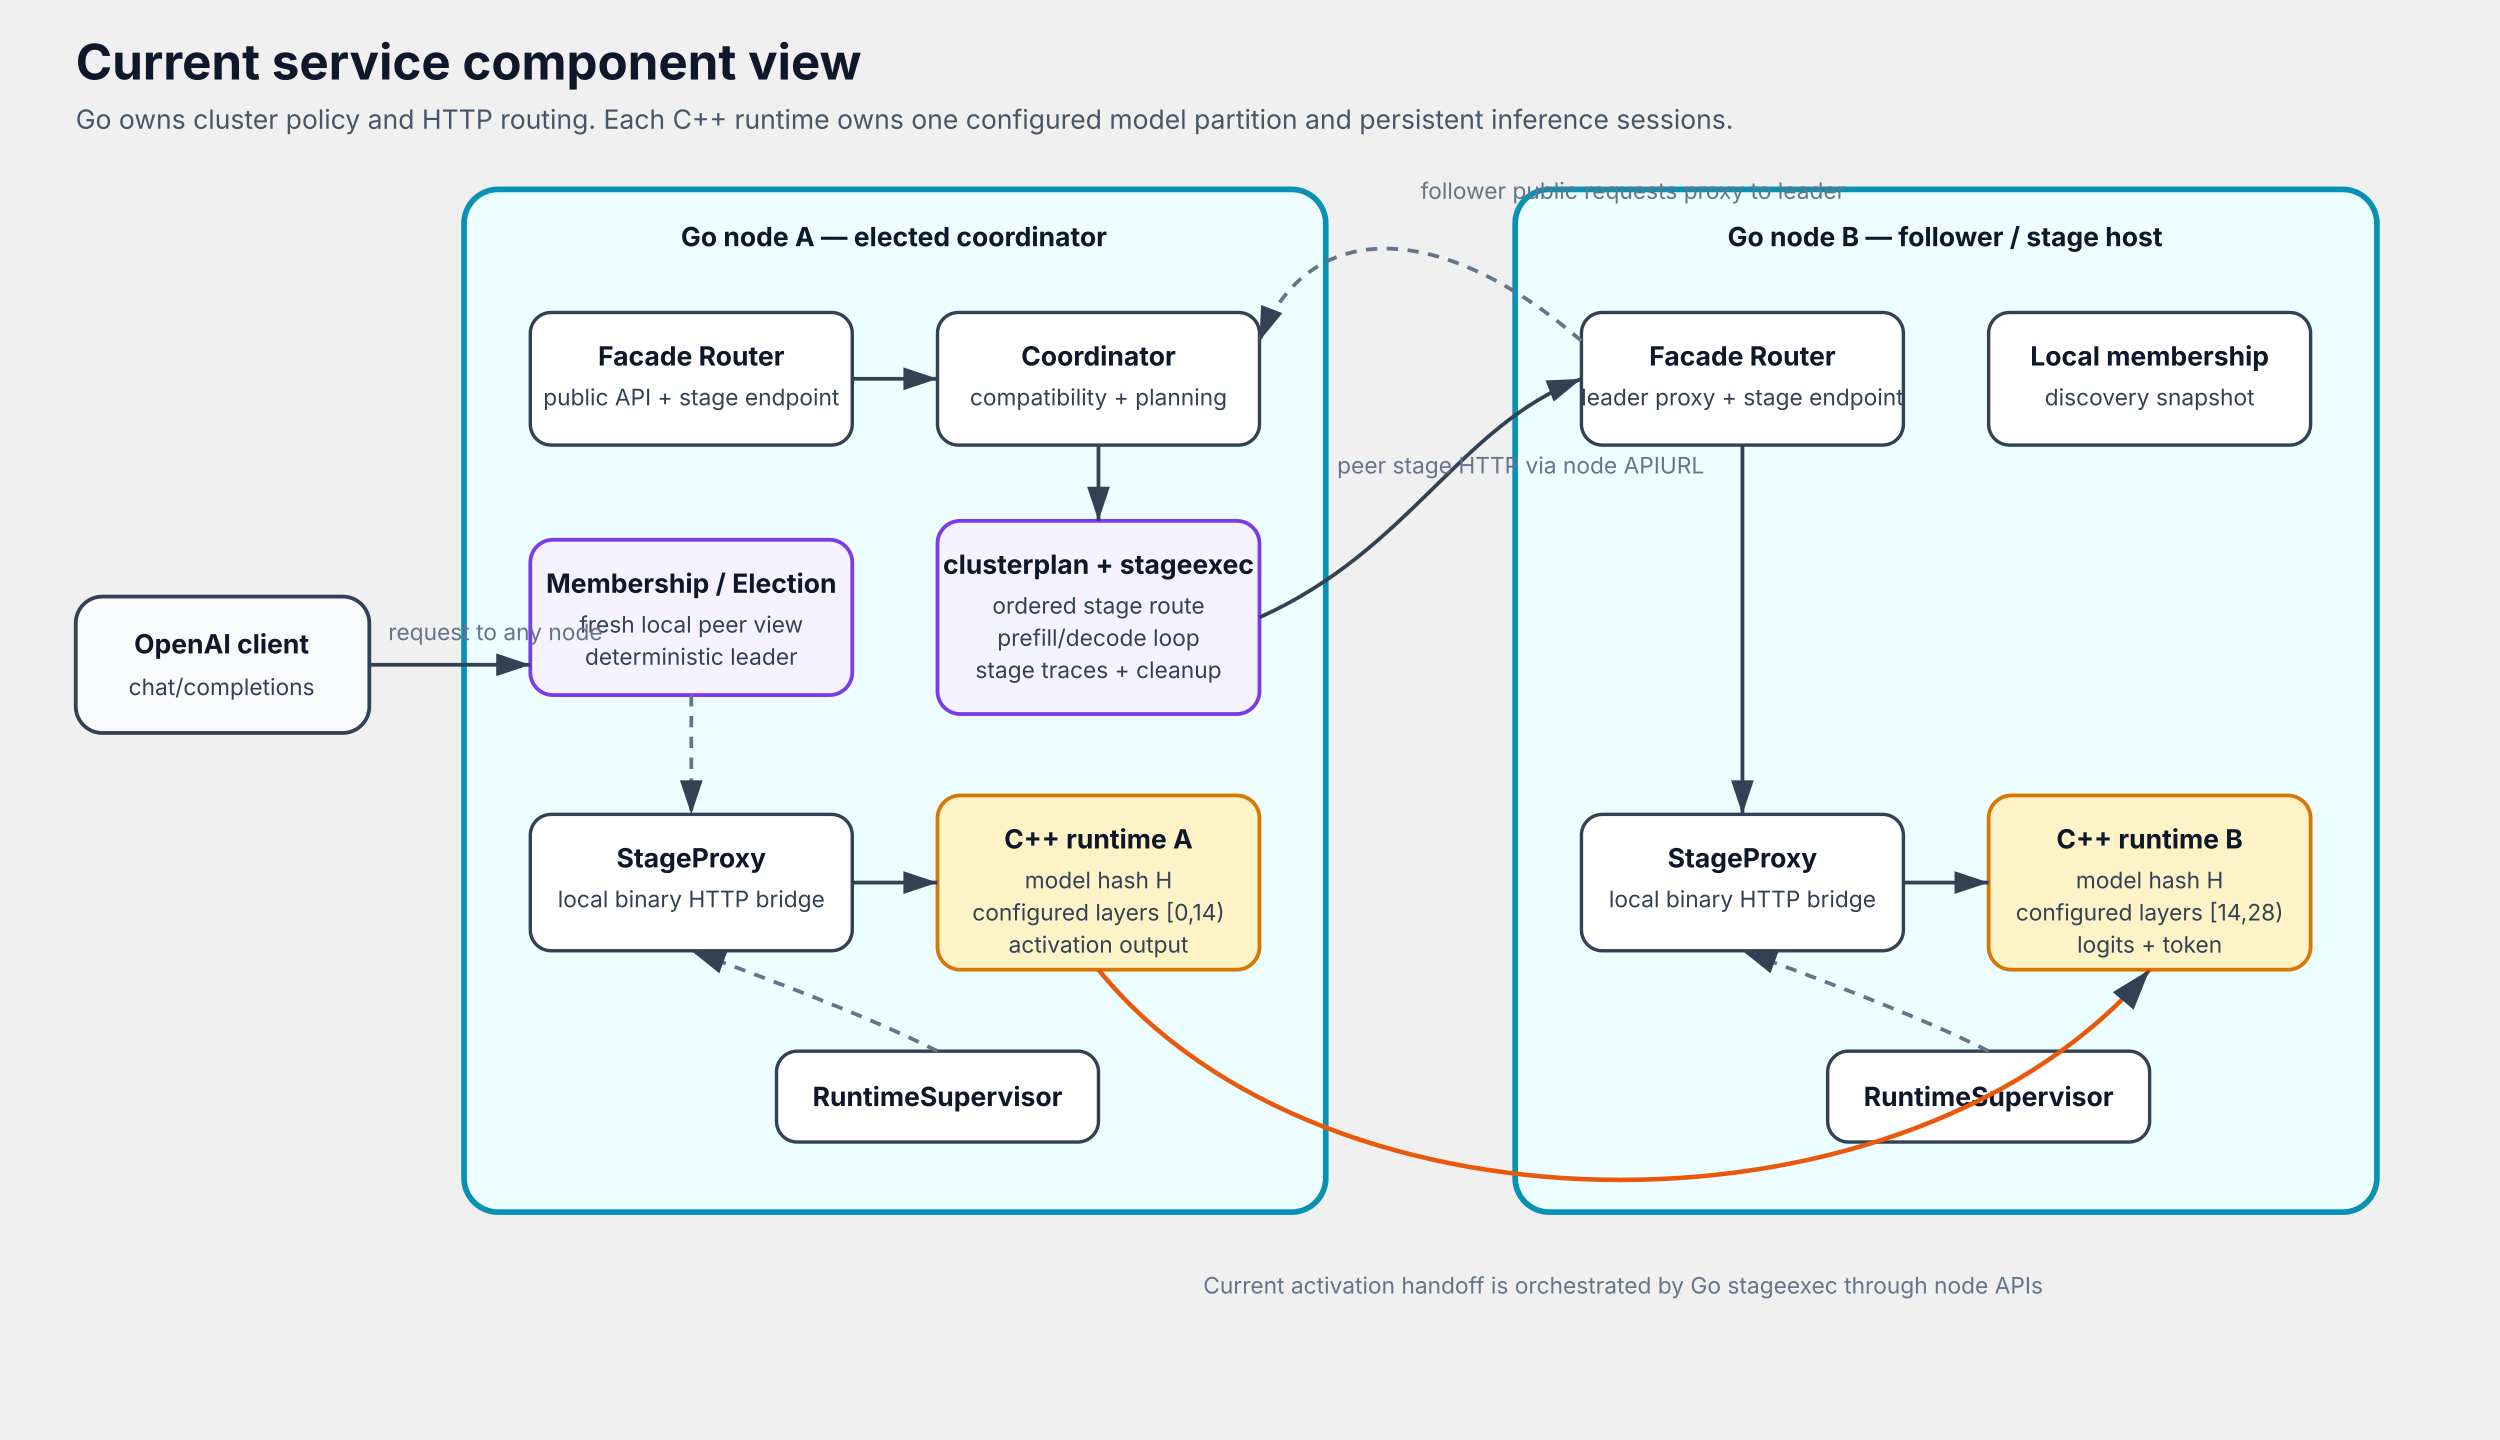
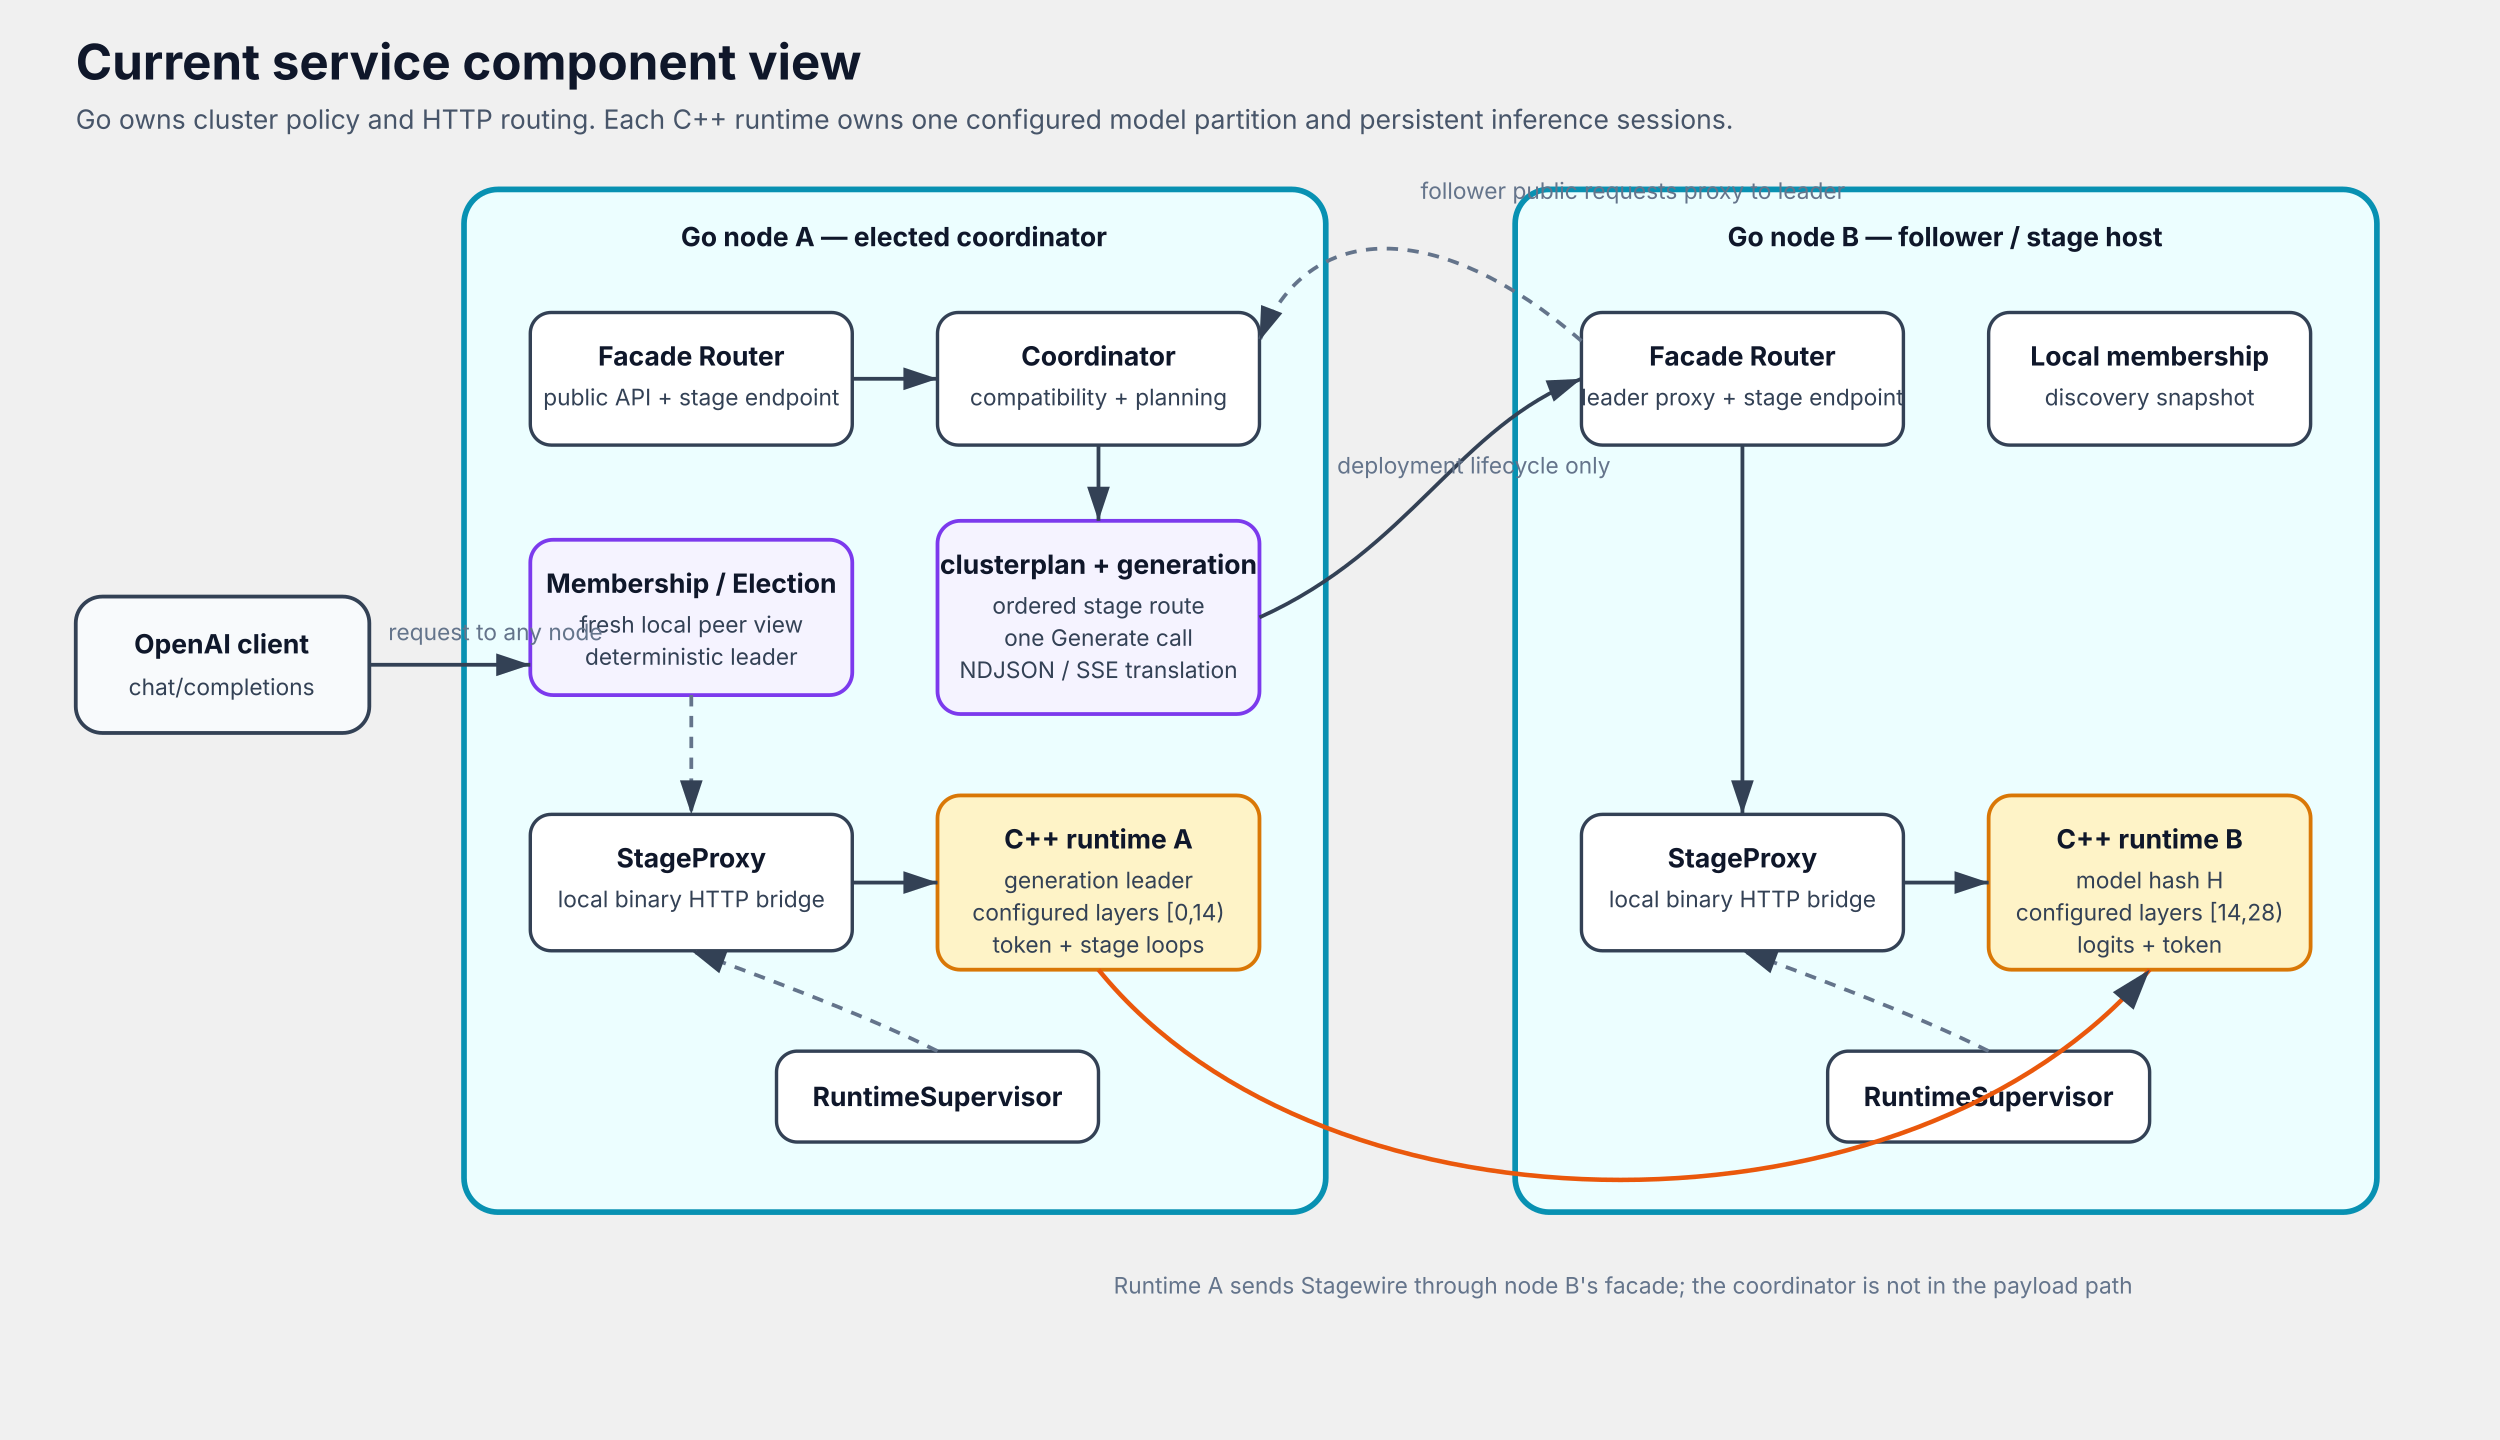
<svg xmlns="http://www.w3.org/2000/svg" viewBox="0 0 1320 760" role="img" aria-labelledby="title desc">
  <defs>
    <marker id="arrow" markerWidth="10" markerHeight="10" refX="9" refY="3" orient="auto" markerUnits="strokeWidth">
      <path d="M0,0 L0,6 L9,3 z" fill="#334155" />
    </marker>
    <style>.title{font:700 26px system-ui,-apple-system,Segoe UI,sans-serif;fill:#0f172a}.subtitle{font:14px system-ui,-apple-system,Segoe UI,sans-serif;fill:#475569}.client{fill:#f8fafc;stroke:#334155;stroke-width:2;rx:14}.node{fill:#ecfeff;stroke:#0891b2;stroke-width:3;rx:18}.box{fill:#ffffff;stroke:#334155;stroke-width:1.8;rx:11}.runtime{fill:#fef3c7;stroke:#d97706;stroke-width:2;rx:12}.shared{fill:#f5f3ff;stroke:#7c3aed;stroke-width:2;rx:12}.label{font:700 14px system-ui,-apple-system,Segoe UI,sans-serif;fill:#0f172a}.small{font:12px system-ui,-apple-system,Segoe UI,sans-serif;fill:#334155}.note{font:12px system-ui,-apple-system,Segoe UI,sans-serif;fill:#64748b}.line{stroke:#334155;stroke-width:2;marker-end:url(#arrow);fill:none}.return{stroke:#64748b;stroke-width:2;stroke-dasharray:6 5;marker-end:url(#arrow);fill:none}.activation{stroke:#ea580c;stroke-width:2.4;marker-end:url(#arrow);fill:none}</style>
  </defs>
  <text x="40" y="42" class="title">Current service component view</text>
  <text x="40" y="68" class="subtitle">Go owns cluster policy and HTTP routing. Each C++ runtime owns one configured model partition and persistent inference sessions.</text>
  <rect x="40" y="315" width="155" height="72" class="client" />
  <text x="117" y="345" text-anchor="middle" class="label">OpenAI client</text>
  <text x="117" y="367" text-anchor="middle" class="small">chat/completions</text>
  <rect x="245" y="100" width="455" height="540" class="node" />
  <text x="472" y="130" text-anchor="middle" class="label">Go node A — elected coordinator</text>
  <rect x="280" y="165" width="170" height="70" class="box" />
  <text x="365" y="193" text-anchor="middle" class="label">Facade Router</text>
  <text x="365" y="214" text-anchor="middle" class="small">public API + stage endpoint</text>
  <rect x="495" y="165" width="170" height="70" class="box" />
  <text x="580" y="193" text-anchor="middle" class="label">Coordinator</text>
  <text x="580" y="214" text-anchor="middle" class="small">compatibility + planning</text>
  <rect x="280" y="285" width="170" height="82" class="shared" />
  <text x="365" y="313" text-anchor="middle" class="label">Membership / Election</text>
  <text x="365" y="334" text-anchor="middle" class="small">fresh local peer view</text>
  <text x="365" y="351" text-anchor="middle" class="small">deterministic leader</text>
  <rect x="495" y="275" width="170" height="102" class="shared" />
-   <text x="580" y="303" text-anchor="middle" class="label">clusterplan + stageexec</text>
+   <text x="580" y="303" text-anchor="middle" class="label">clusterplan + generation</text>
  <text x="580" y="324" text-anchor="middle" class="small">ordered stage route</text>
-   <text x="580" y="341" text-anchor="middle" class="small">prefill/decode loop</text>
-   <text x="580" y="358" text-anchor="middle" class="small">stage traces + cleanup</text>
+   <text x="580" y="341" text-anchor="middle" class="small">one Generate call</text>
+   <text x="580" y="358" text-anchor="middle" class="small">NDJSON / SSE translation</text>
  <rect x="280" y="430" width="170" height="72" class="box" />
  <text x="365" y="458" text-anchor="middle" class="label">StageProxy</text>
  <text x="365" y="479" text-anchor="middle" class="small">local binary HTTP bridge</text>
  <rect x="495" y="420" width="170" height="92" class="runtime" />
  <text x="580" y="448" text-anchor="middle" class="label">C++ runtime A</text>
-   <text x="580" y="469" text-anchor="middle" class="small">model hash H</text>
+   <text x="580" y="469" text-anchor="middle" class="small">generation leader</text>
  <text x="580" y="486" text-anchor="middle" class="small">configured layers [0,14)</text>
-   <text x="580" y="503" text-anchor="middle" class="small">activation output</text>
+   <text x="580" y="503" text-anchor="middle" class="small">token + stage loops</text>
  <rect x="410" y="555" width="170" height="48" class="box" />
  <text x="495" y="584" text-anchor="middle" class="label">RuntimeSupervisor</text>
  <rect x="800" y="100" width="455" height="540" class="node" />
  <text x="1027" y="130" text-anchor="middle" class="label">Go node B — follower / stage host</text>
  <rect x="835" y="165" width="170" height="70" class="box" />
  <text x="920" y="193" text-anchor="middle" class="label">Facade Router</text>
  <text x="920" y="214" text-anchor="middle" class="small">leader proxy + stage endpoint</text>
  <rect x="1050" y="165" width="170" height="70" class="box" />
  <text x="1135" y="193" text-anchor="middle" class="label">Local membership</text>
  <text x="1135" y="214" text-anchor="middle" class="small">discovery snapshot</text>
  <rect x="835" y="430" width="170" height="72" class="box" />
  <text x="920" y="458" text-anchor="middle" class="label">StageProxy</text>
  <text x="920" y="479" text-anchor="middle" class="small">local binary HTTP bridge</text>
  <rect x="1050" y="420" width="170" height="92" class="runtime" />
  <text x="1135" y="448" text-anchor="middle" class="label">C++ runtime B</text>
  <text x="1135" y="469" text-anchor="middle" class="small">model hash H</text>
  <text x="1135" y="486" text-anchor="middle" class="small">configured layers [14,28)</text>
  <text x="1135" y="503" text-anchor="middle" class="small">logits + token</text>
  <rect x="965" y="555" width="170" height="48" class="box" />
  <text x="1050" y="584" text-anchor="middle" class="label">RuntimeSupervisor</text>
  <path d="M195 351 H280" class="line" />
  <text x="205" y="338" class="note">request to any node</text>
  <path d="M450 200 H495" class="line" />
  <path d="M580 235 V275" class="line" />
  <path d="M365 367 V430" class="return" />
  <path d="M450 466 H495" class="line" />
  <path d="M495 555 C455 535,400 515,365 502" class="return" />
  <path d="M665 326 C745 290,770 225,835 200" class="line" />
-   <text x="706" y="250" class="note">peer stage HTTP via node APIURL</text>
+   <text x="706" y="250" class="note">deployment lifecycle only</text>
  <path d="M920 235 V430" class="line" />
  <path d="M1005 466 H1050" class="line" />
  <path d="M1050 555 C1010 535,955 515,920 502" class="return" />
  <path d="M580 512 C700 660,1010 660,1135 512" class="activation" />
-   <text x="857" y="683" text-anchor="middle" class="note">Current activation handoff is orchestrated by Go stageexec through node APIs</text>
+   <text x="857" y="683" text-anchor="middle" class="note">Runtime A sends Stagewire through node B's facade; the coordinator is not in the payload path</text>
  <path d="M835 180 C760 115,690 115,665 180" class="return" />
  <text x="750" y="105" class="note">follower public requests proxy to leader</text>
</svg>
